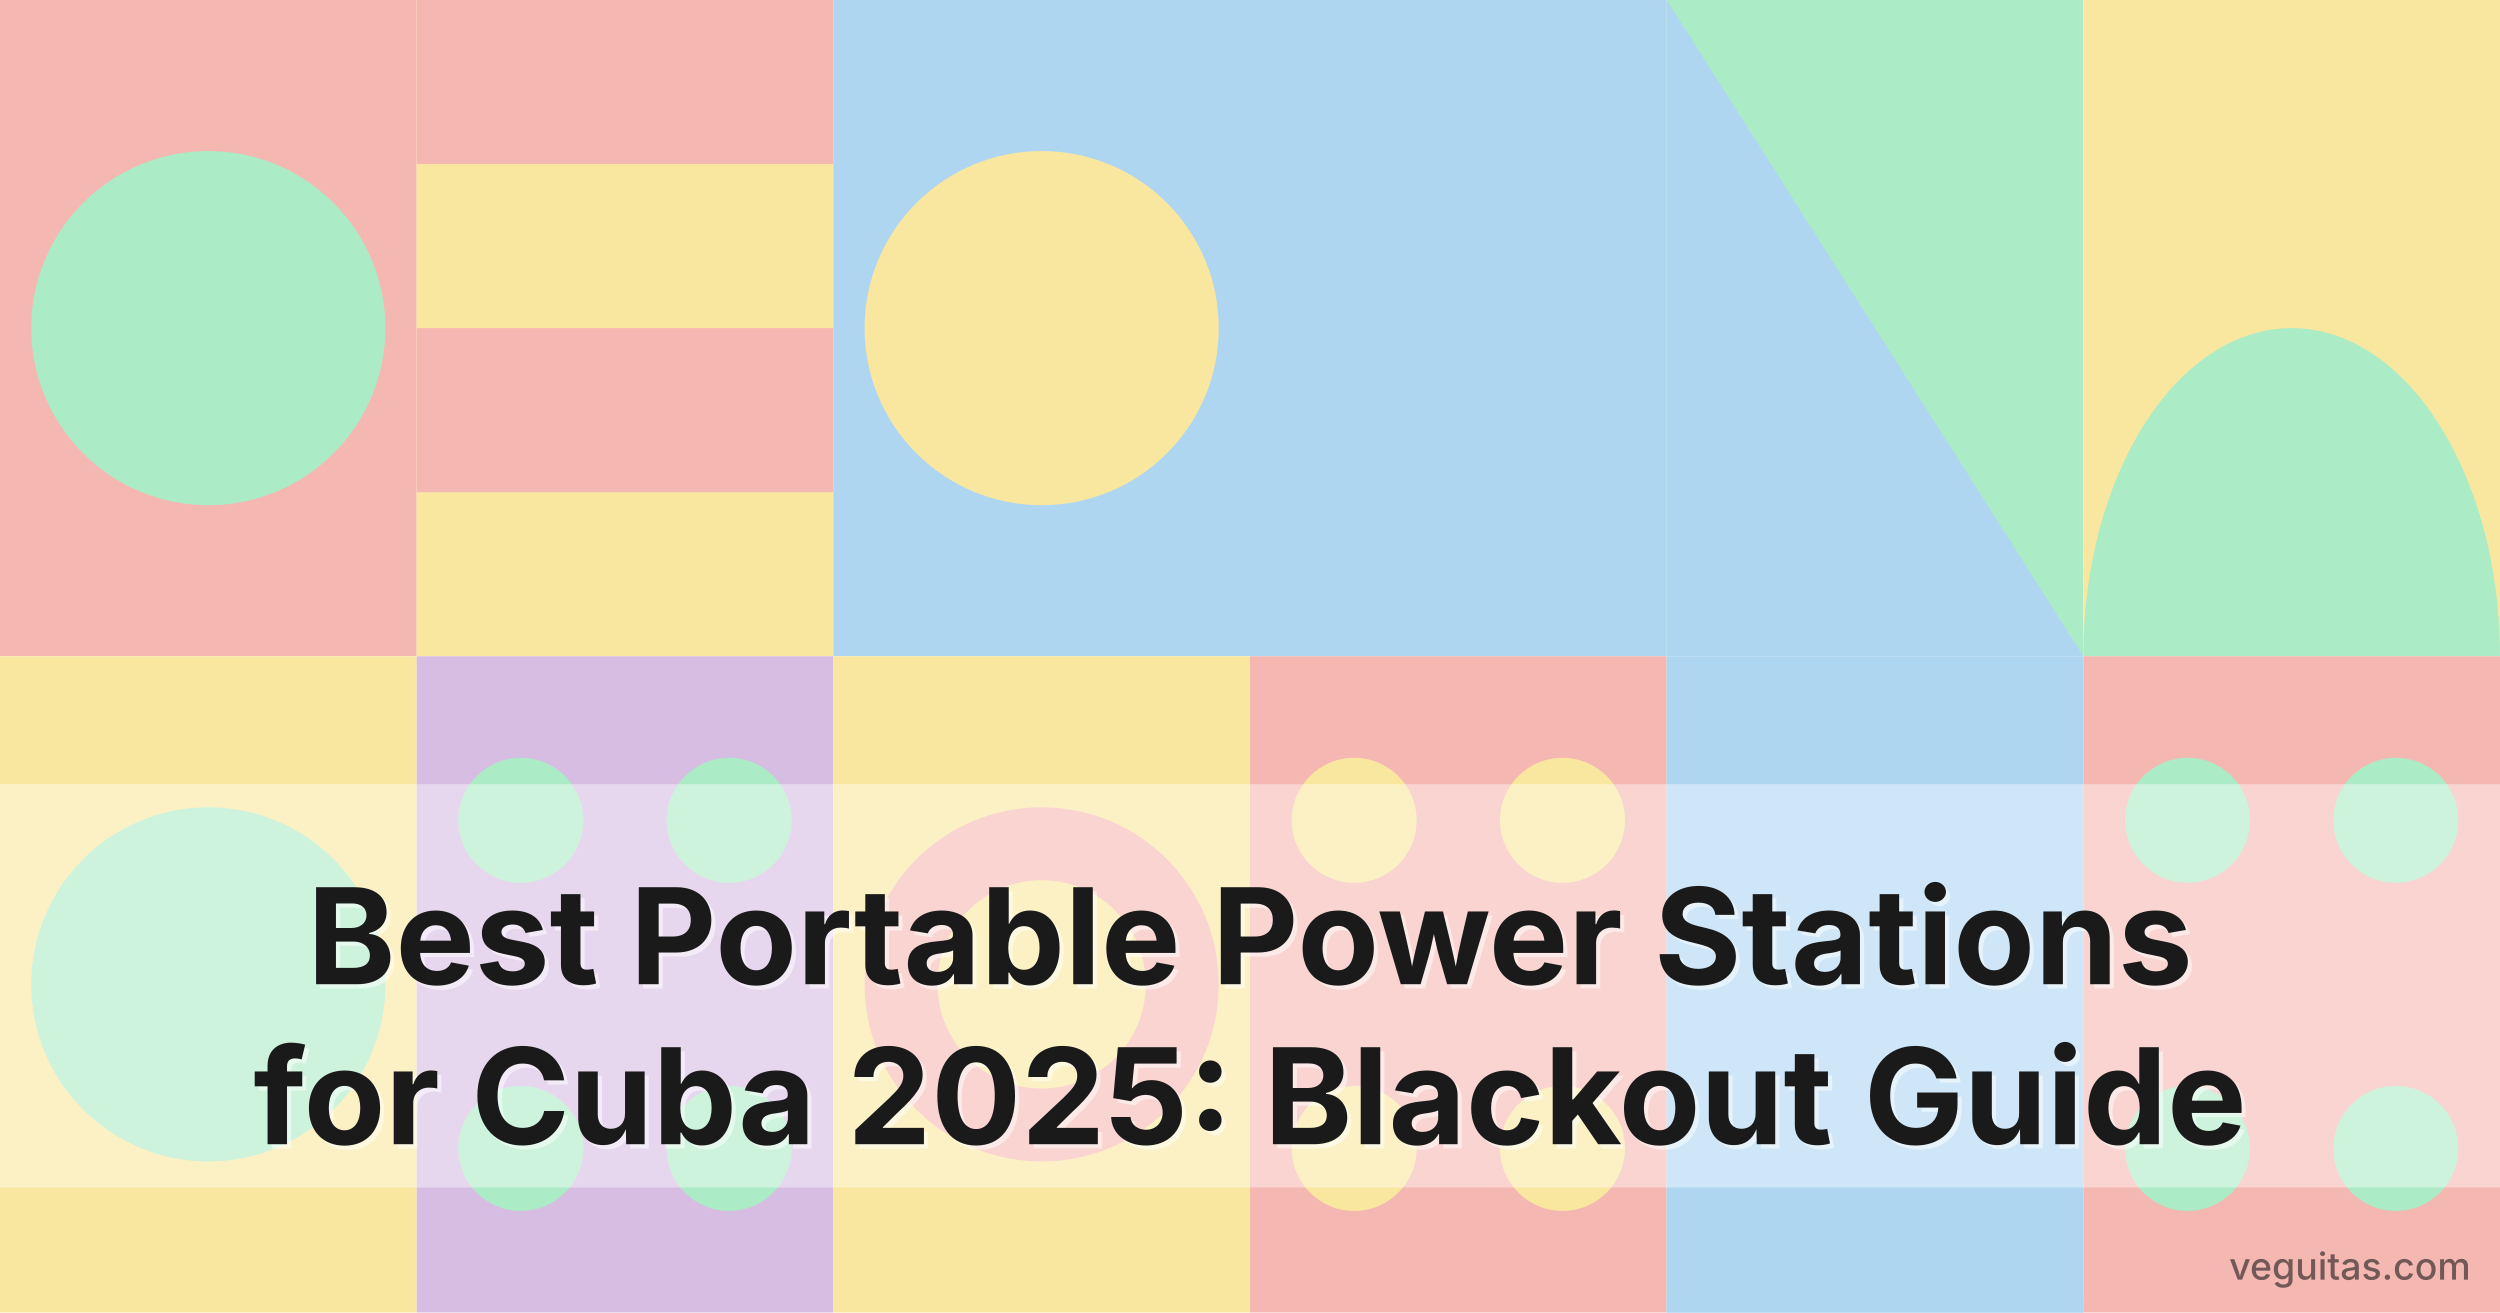
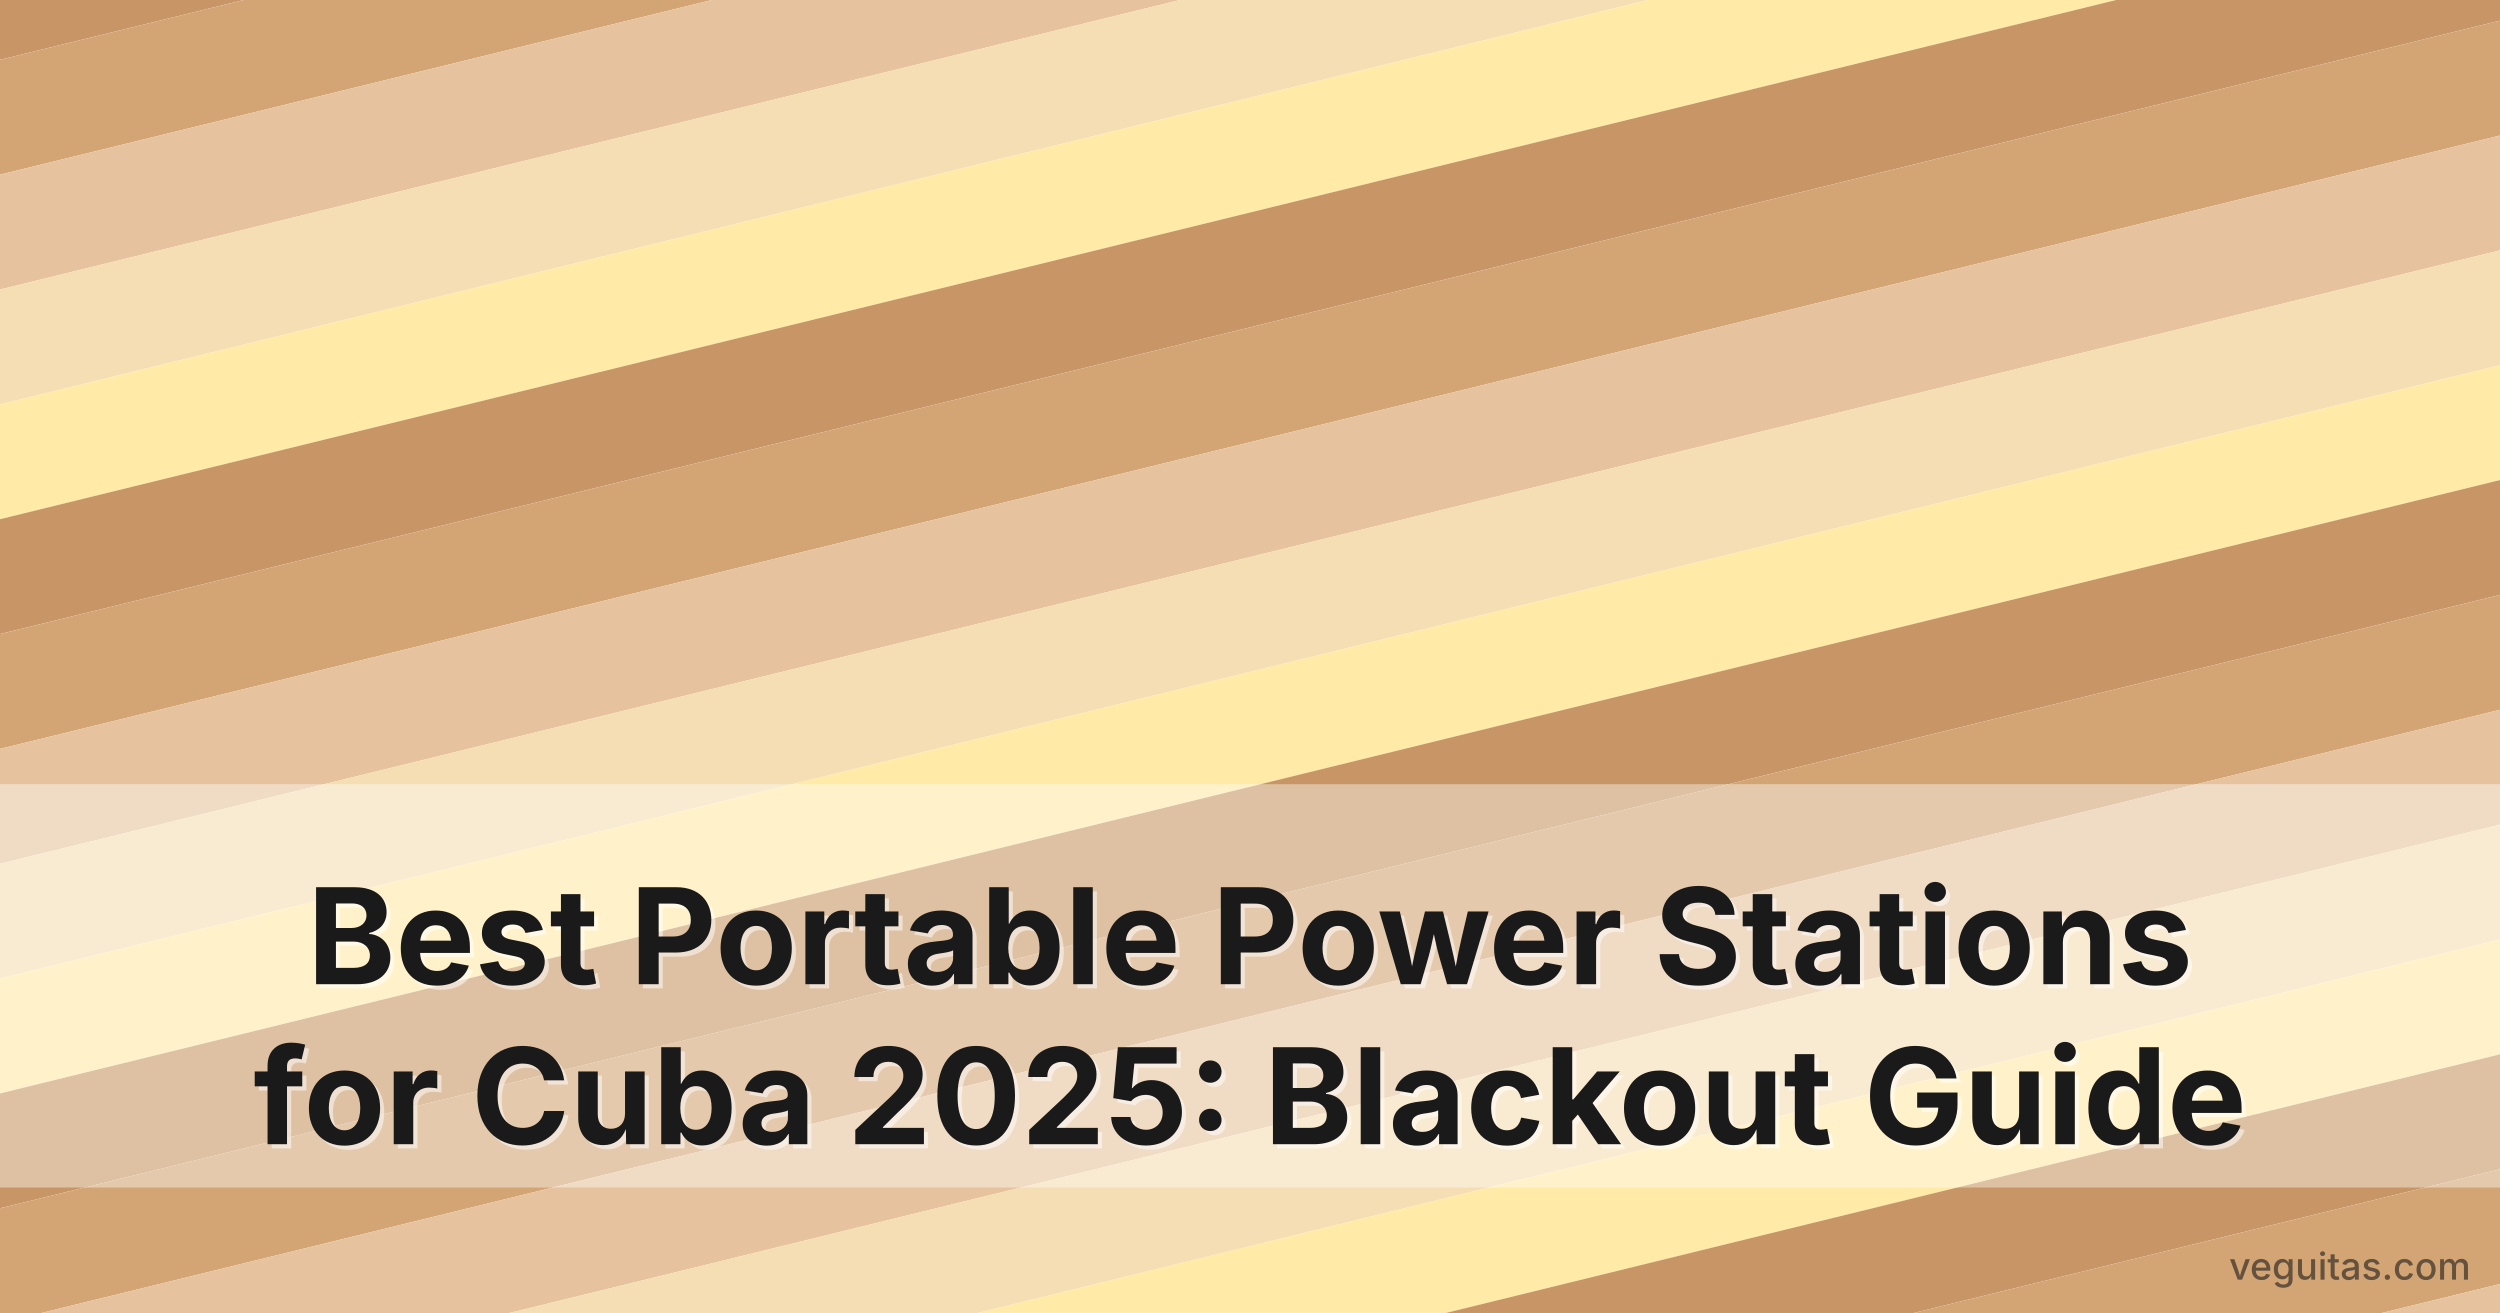
<svg xmlns="http://www.w3.org/2000/svg" version="1.1" width="1200" height="630" viewBox="0 0 1200 630">
-   <rect width="200" height="315" x="0" y="0" fill="#f5b7b1" />
-   <circle r="85" cx="100" cy="157.5" fill="#abebc6" />
-   <rect width="200" height="315" x="200" y="0" fill="#f9e79f" />
-   <rect width="200" height="78.75" x="200" y="0" fill="#f5b7b1" />
-   <rect width="200" height="78.75" x="200" y="157.5" fill="#f5b7b1" />
-   <rect width="200" height="315" x="400" y="0" fill="#aed6f1" />
-   <circle r="85" cx="500" cy="157.5" fill="#f9e79f" />
-   <rect width="200" height="315" x="600" y="0" fill="#aed6f1" />
-   <circle r="85" cx="700" cy="157.5" fill="#aed6f1" />
-   <rect width="200" height="315" x="800" y="0" fill="#abebc6" />
-   <polygon points="800,0 800,315 1000,315" fill="#aed6f1" />
-   <rect width="200" height="315" x="1000" y="0" fill="#f9e79f" />
-   <path d="M 1000 315 A 100 157.5 0 0 1 1200 315 Z" fill="#abebc6" />
-   <rect width="200" height="315" x="0" y="315" fill="#f9e79f" />
-   <circle r="85" cx="100" cy="472.5" fill="#abebc6" />
-   <rect width="200" height="315" x="200" y="315" fill="#d7bde2" />
-   <circle r="30" cx="250" cy="393.75" fill="#abebc6" />
-   <circle r="30" cx="350" cy="393.75" fill="#abebc6" />
-   <circle r="30" cx="250" cy="551.25" fill="#abebc6" />
-   <circle r="30" cx="350" cy="551.25" fill="#abebc6" />
-   <rect width="200" height="315" x="400" y="315" fill="#f9e79f" />
-   <circle r="85" cx="500" cy="472.5" fill="#f5b7b1" />
-   <circle r="50" cx="500" cy="472.5" fill="#f9e79f" />
-   <rect width="200" height="315" x="600" y="315" fill="#f5b7b1" />
-   <circle r="30" cx="650" cy="393.75" fill="#f9e79f" />
-   <circle r="30" cx="750" cy="393.75" fill="#f9e79f" />
-   <circle r="30" cx="650" cy="551.25" fill="#f9e79f" />
-   <circle r="30" cx="750" cy="551.25" fill="#f9e79f" />
-   <rect width="200" height="315" x="800" y="315" fill="#aed6f1" />
-   <path d="M 800 630 A 100 157.5 0 0 1 1000 630 Z" fill="#aed6f1" />
-   <rect width="200" height="315" x="1000" y="315" fill="#f5b7b1" />
-   <circle r="30" cx="1050" cy="393.75" fill="#abebc6" />
-   <circle r="30" cx="1150" cy="393.75" fill="#abebc6" />
-   <circle r="30" cx="1050" cy="551.25" fill="#abebc6" />
-   <circle r="30" cx="1150" cy="551.25" fill="#abebc6" />
+   <g transform="matrix(0.2382915,0.9711937,-0.9711937,0.2382915,762.9511,-342.778)">
+     <rect width="53.54" height="2710.646" x="-2176.768" y="-677.661" />
+     <rect width="53.54" height="2710.646" x="-2123.229" y="-677.661" />
+     <rect width="53.54" height="2710.646" x="-2069.689" y="-677.661" />
+     <rect width="53.54" height="2710.646" x="-2016.15" y="-677.661" fill="#c89666" />
+     <rect width="53.54" height="2710.646" x="-1962.61" y="-677.661" />
+     <rect width="53.54" height="2710.646" x="-1909.071" y="-677.661" />
+     <rect width="53.54" height="2710.646" x="-1855.531" y="-677.661" />
+     <rect width="53.54" height="2710.646" x="-1801.992" y="-677.661" />
+     <rect width="53.54" height="2710.646" x="-1748.452" y="-677.661" fill="#c89666" />
+     <rect width="53.54" height="2710.646" x="-1694.913" y="-677.661" />
+     <rect width="53.54" height="2710.646" x="-1641.373" y="-677.661" />
+     <rect width="53.54" height="2710.646" x="-1587.834" y="-677.661" />
+     <rect width="53.54" height="2710.646" x="-1534.294" y="-677.661" />
+     <rect width="53.54" height="2710.646" x="-1480.754" y="-677.661" fill="#c89666" />
+     <rect width="53.54" height="2710.646" x="-1427.215" y="-677.661" />
+     <rect width="53.54" height="2710.646" x="-1373.675" y="-677.661" />
+     <rect width="53.54" height="2710.646" x="-1320.136" y="-677.661" />
+     <rect width="53.54" height="2710.646" x="-1266.596" y="-677.661" />
+     <rect width="53.54" height="2710.646" x="-1213.057" y="-677.661" fill="#c89666" />
+     <rect width="53.54" height="2710.646" x="-1159.517" y="-677.661" />
+     <rect width="53.54" height="2710.646" x="-1105.978" y="-677.661" />
+     <rect width="53.54" height="2710.646" x="-1052.438" y="-677.661" />
+     <rect width="53.54" height="2710.646" x="-998.899" y="-677.661" />
+     <rect width="53.54" height="2710.646" x="-945.359" y="-677.661" fill="#c89666" />
+     <rect width="53.54" height="2710.646" x="-891.82" y="-677.661" />
+     <rect width="53.54" height="2710.646" x="-838.28" y="-677.661" />
+     <rect width="53.54" height="2710.646" x="-784.74" y="-677.661" />
+     <rect width="53.54" height="2710.646" x="-731.201" y="-677.661" />
+     <rect width="53.54" height="2710.646" x="-677.661" y="-677.661" fill="#c89666" />
+     <rect width="53.54" height="2710.646" x="-624.122" y="-677.661" fill="#d4a574" />
+     <rect width="53.54" height="2710.646" x="-570.582" y="-677.661" fill="#e6c39e" />
+     <rect width="53.54" height="2710.646" x="-517.043" y="-677.661" fill="#f5deb3" />
+     <rect width="53.54" height="2710.646" x="-463.503" y="-677.661" fill="#ffeaa7" />
+     <rect width="53.54" height="2710.646" x="-409.964" y="-677.661" fill="#c89666" />
+     <rect width="53.54" height="2710.646" x="-356.424" y="-677.661" fill="#d4a574" />
+     <rect width="53.54" height="2710.646" x="-302.885" y="-677.661" fill="#e6c39e" />
+     <rect width="53.54" height="2710.646" x="-249.345" y="-677.661" fill="#f5deb3" />
+     <rect width="53.54" height="2710.646" x="-195.806" y="-677.661" fill="#ffeaa7" />
+     <rect width="53.54" height="2710.646" x="-142.266" y="-677.661" fill="#c89666" />
+     <rect width="53.54" height="2710.646" x="-88.727" y="-677.661" fill="#d4a574" />
+     <rect width="53.54" height="2710.646" x="-35.187" y="-677.661" fill="#e6c39e" />
+     <rect width="53.54" height="2710.646" x="18.353" y="-677.661" fill="#f5deb3" />
+     <rect width="53.54" height="2710.646" x="71.892" y="-677.661" fill="#ffeaa7" />
+     <rect width="53.54" height="2710.646" x="125.432" y="-677.661" fill="#c89666" />
+     <rect width="53.54" height="2710.646" x="178.971" y="-677.661" fill="#d4a574" />
+     <rect width="53.54" height="2710.646" x="232.511" y="-677.661" fill="#e6c39e" />
+     <rect width="53.54" height="2710.646" x="286.05" y="-677.661" fill="#f5deb3" />
+     <rect width="53.54" height="2710.646" x="339.59" y="-677.661" fill="#ffeaa7" />
+     <rect width="53.54" height="2710.646" x="393.129" y="-677.661" fill="#c89666" />
+     <rect width="53.54" height="2710.646" x="446.669" y="-677.661" fill="#d4a574" />
+     <rect width="53.54" height="2710.646" x="500.208" y="-677.661" fill="#e6c39e" />
+     <rect width="53.54" height="2710.646" x="553.748" y="-677.661" fill="#f5deb3" />
+     <rect width="53.54" height="2710.646" x="607.287" y="-677.661" fill="#ffeaa7" />
+     <rect width="53.54" height="2710.646" x="660.827" y="-677.661" fill="#c89666" />
+     <rect width="53.54" height="2710.646" x="714.367" y="-677.661" fill="#d4a574" />
+     <rect width="53.54" height="2710.646" x="767.906" y="-677.661" fill="#e6c39e" />
+     <rect width="53.54" height="2710.646" x="821.446" y="-677.661" fill="#f5deb3" />
+     <rect width="53.54" height="2710.646" x="874.985" y="-677.661" fill="#ffeaa7" />
+     <rect width="53.54" height="2710.646" x="928.525" y="-677.661" fill="#c89666" />
+     <rect width="53.54" height="2710.646" x="982.064" y="-677.661" fill="#d4a574" />
+     <rect width="53.54" height="2710.646" x="1035.604" y="-677.661" fill="#e6c39e" />
+     <rect width="53.54" height="2710.646" x="1089.143" y="-677.661" fill="#f5deb3" />
+     <rect width="53.54" height="2710.646" x="1142.683" y="-677.661" fill="#ffeaa7" />
+     <rect width="53.54" height="2710.646" x="1196.222" y="-677.661" fill="#c89666" />
+     <rect width="53.54" height="2710.646" x="1249.762" y="-677.661" fill="#d4a574" />
+     <rect width="53.54" height="2710.646" x="1303.301" y="-677.661" fill="#e6c39e" />
+     <rect width="53.54" height="2710.646" x="1356.841" y="-677.661" fill="#f5deb3" />
+     <rect width="53.54" height="2710.646" x="1410.381" y="-677.661" fill="#ffeaa7" />
+     <rect width="53.54" height="2710.646" x="1463.92" y="-677.661" fill="#c89666" />
+     <rect width="53.54" height="2710.646" x="1517.46" y="-677.661" fill="#d4a574" />
+     <rect width="53.54" height="2710.646" x="1570.999" y="-677.661" fill="#e6c39e" />
+     <rect width="53.54" height="2710.646" x="1624.539" y="-677.661" fill="#f5deb3" />
+     <rect width="53.54" height="2710.646" x="1678.078" y="-677.661" fill="#ffeaa7" />
+     <rect width="53.54" height="2710.646" x="1731.618" y="-677.661" fill="#c89666" />
+     <rect width="53.54" height="2710.646" x="1785.157" y="-677.661" fill="#d4a574" />
+     <rect width="53.54" height="2710.646" x="1838.697" y="-677.661" fill="#e6c39e" />
+     <rect width="53.54" height="2710.646" x="1892.236" y="-677.661" fill="#f5deb3" />
+     <rect width="53.54" height="2710.646" x="1945.776" y="-677.661" fill="#ffeaa7" />
+     <rect width="53.54" height="2710.646" x="1999.315" y="-677.661" fill="#c89666" />
+     <rect width="53.54" height="2710.646" x="2052.855" y="-677.661" fill="#d4a574" />
+     <rect width="53.54" height="2710.646" x="2106.395" y="-677.661" fill="#e6c39e" />
+     <rect width="53.54" height="2710.646" x="2159.934" y="-677.661" fill="#f5deb3" />
+     <rect width="53.54" height="2710.646" x="2213.474" y="-677.661" fill="#ffeaa7" />
+     <rect width="53.54" height="2710.646" x="2267.013" y="-677.661" fill="#c89666" />
+   </g>
  <rect width="1200" height="193.6" x="0" y="376.4" fill="rgba(255,255,255,0.4)" />
  <text font-family="system-ui, -apple-system, sans-serif" font-size="64" font-weight="700" text-anchor="middle" fill="rgba(255,255,255,0.5)" x="602" y="474.428">
    <tspan dy="0" x="602">Best Portable Power Stations</tspan>
  </text>
  <text font-family="system-ui, -apple-system, sans-serif" font-size="64" font-weight="700" text-anchor="middle" fill="#1a1a1a" x="600" y="472.428">
    <tspan dy="0" x="600">Best Portable Power Stations</tspan>
  </text>
  <text font-family="system-ui, -apple-system, sans-serif" font-size="64" font-weight="700" text-anchor="middle" fill="rgba(255,255,255,0.5)" x="602" y="551.228">
    <tspan dy="0" x="602">for Cuba 2025: Blackout Guide</tspan>
  </text>
  <text font-family="system-ui, -apple-system, sans-serif" font-size="64" font-weight="700" text-anchor="middle" fill="#1a1a1a" x="600" y="549.228">
    <tspan dy="0" x="600">for Cuba 2025: Blackout Guide</tspan>
  </text>
  <text font-family="system-ui, -apple-system, sans-serif" font-size="18" font-weight="500" fill="#1a1a1a" opacity="0.6" x="1070" y="614.239">
    <tspan dy="0" x="1070">veguitas.com</tspan>
  </text>
</svg>
